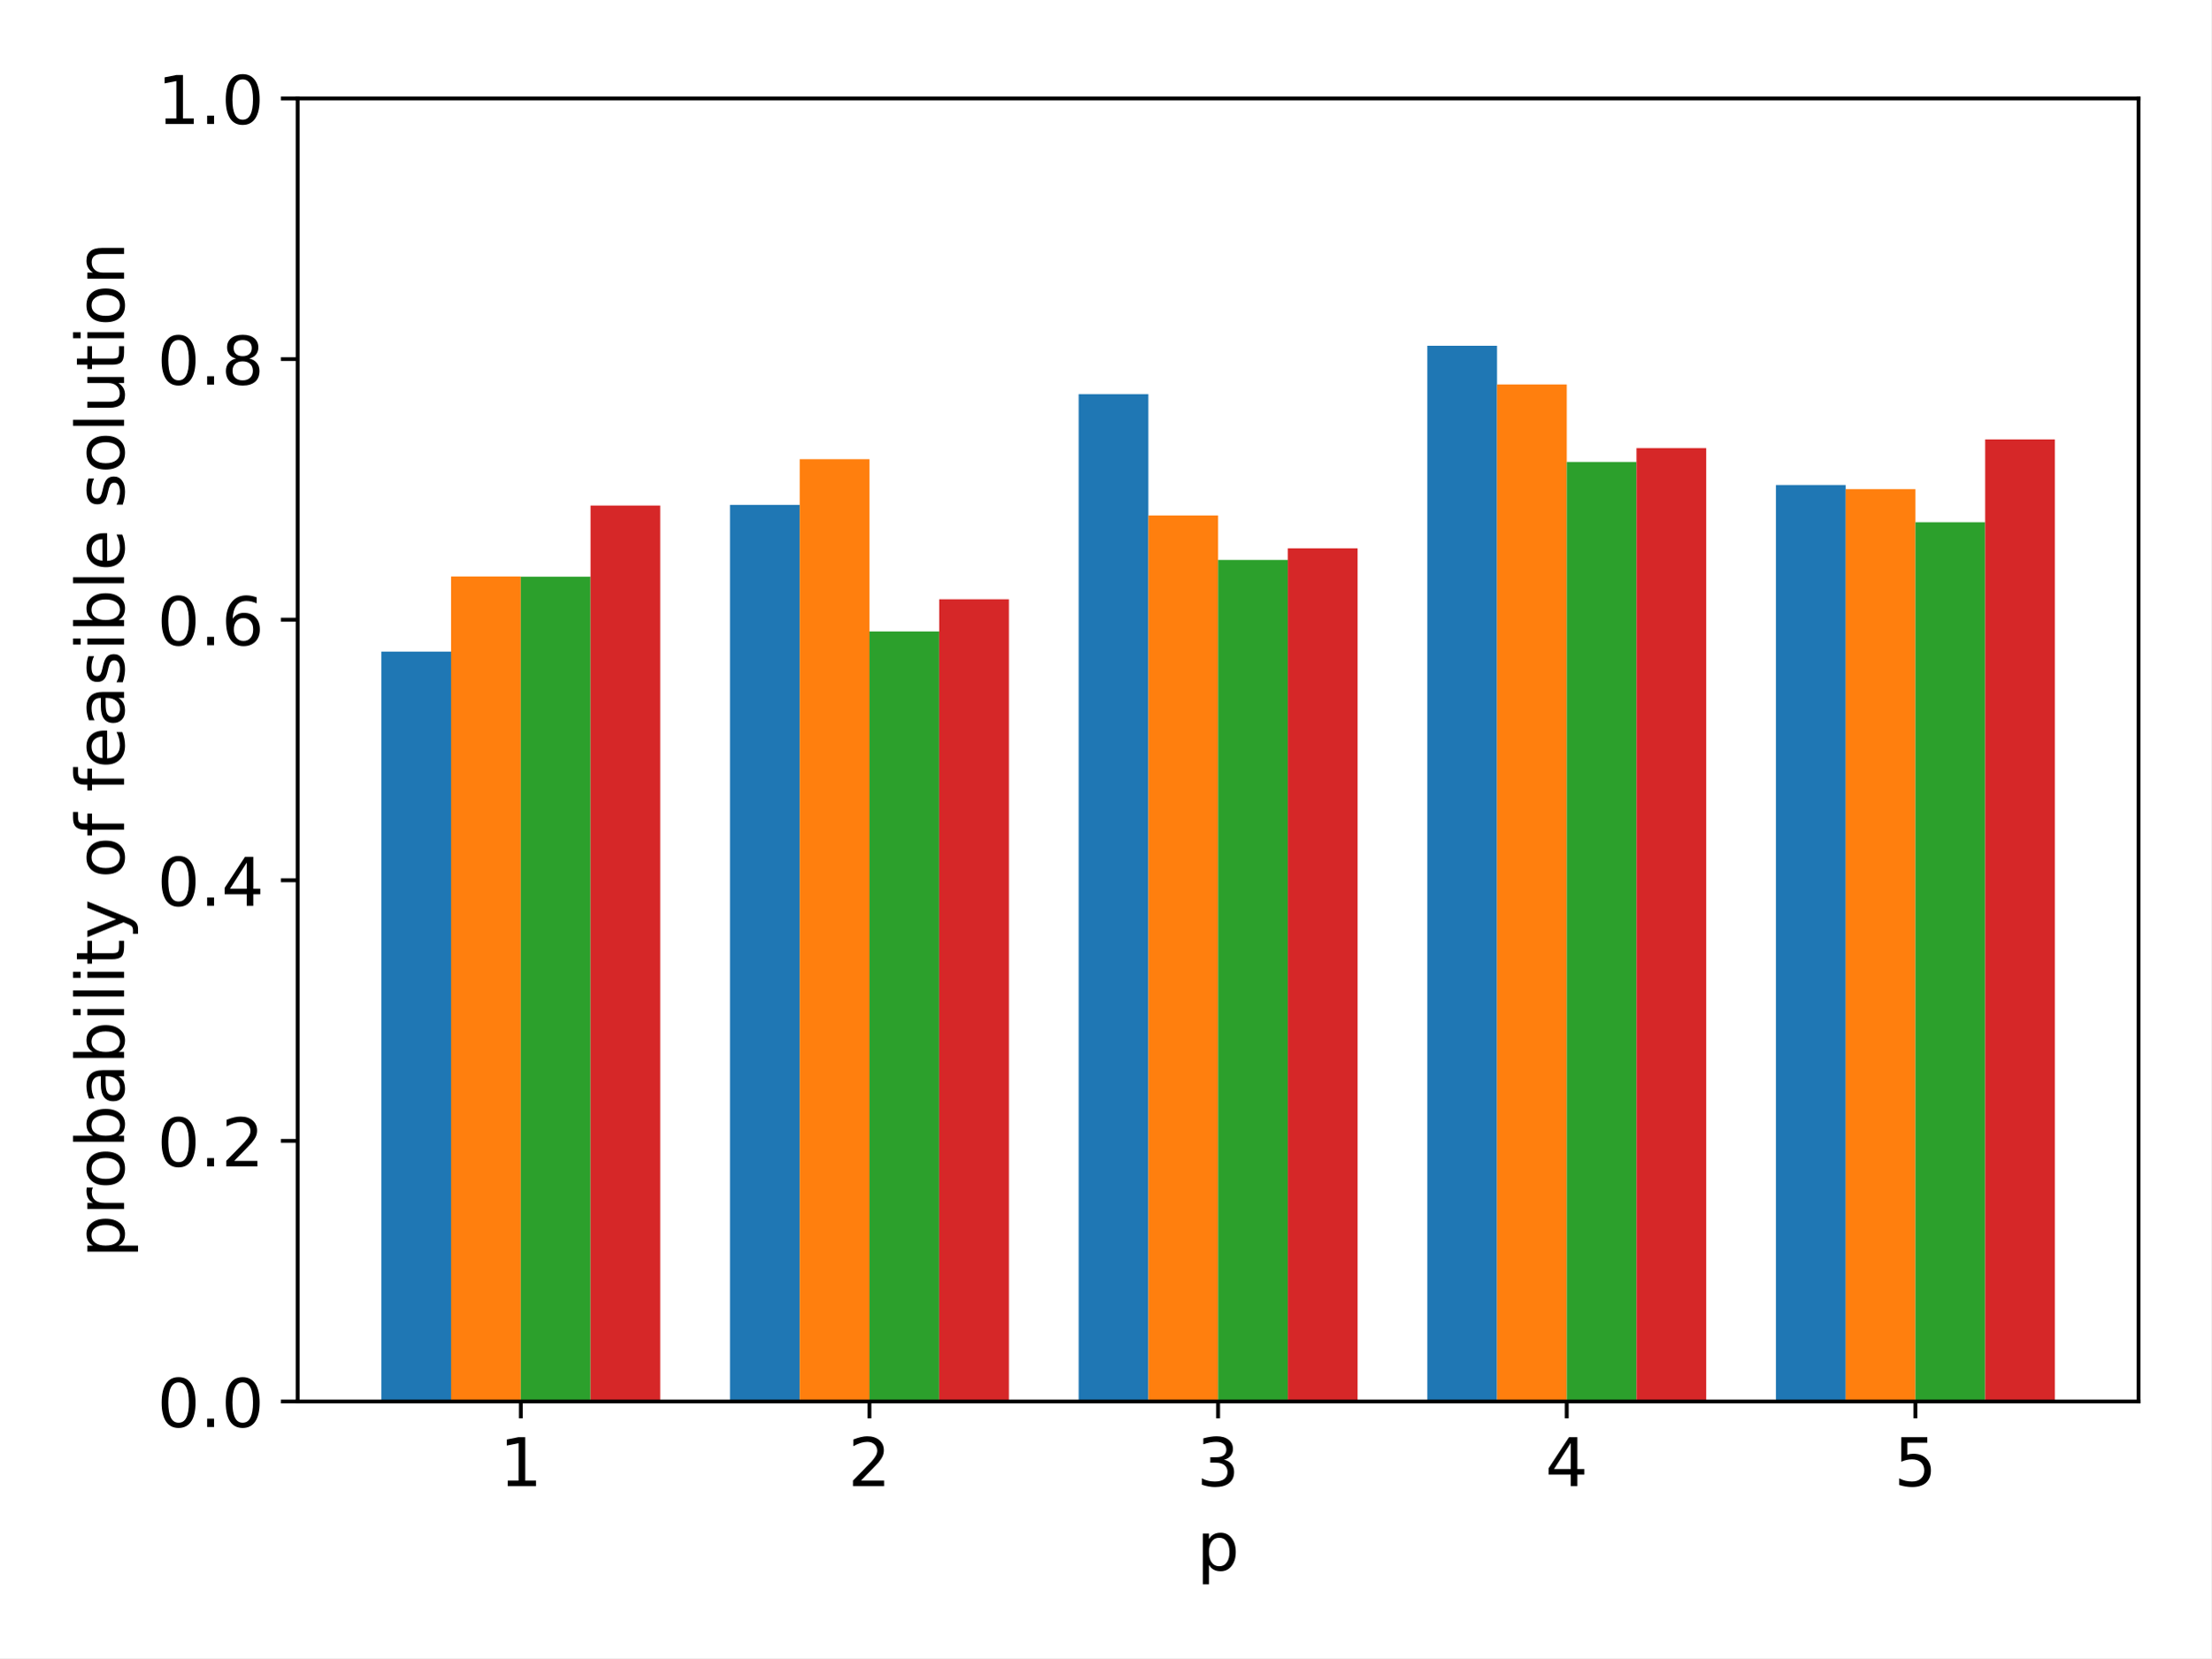
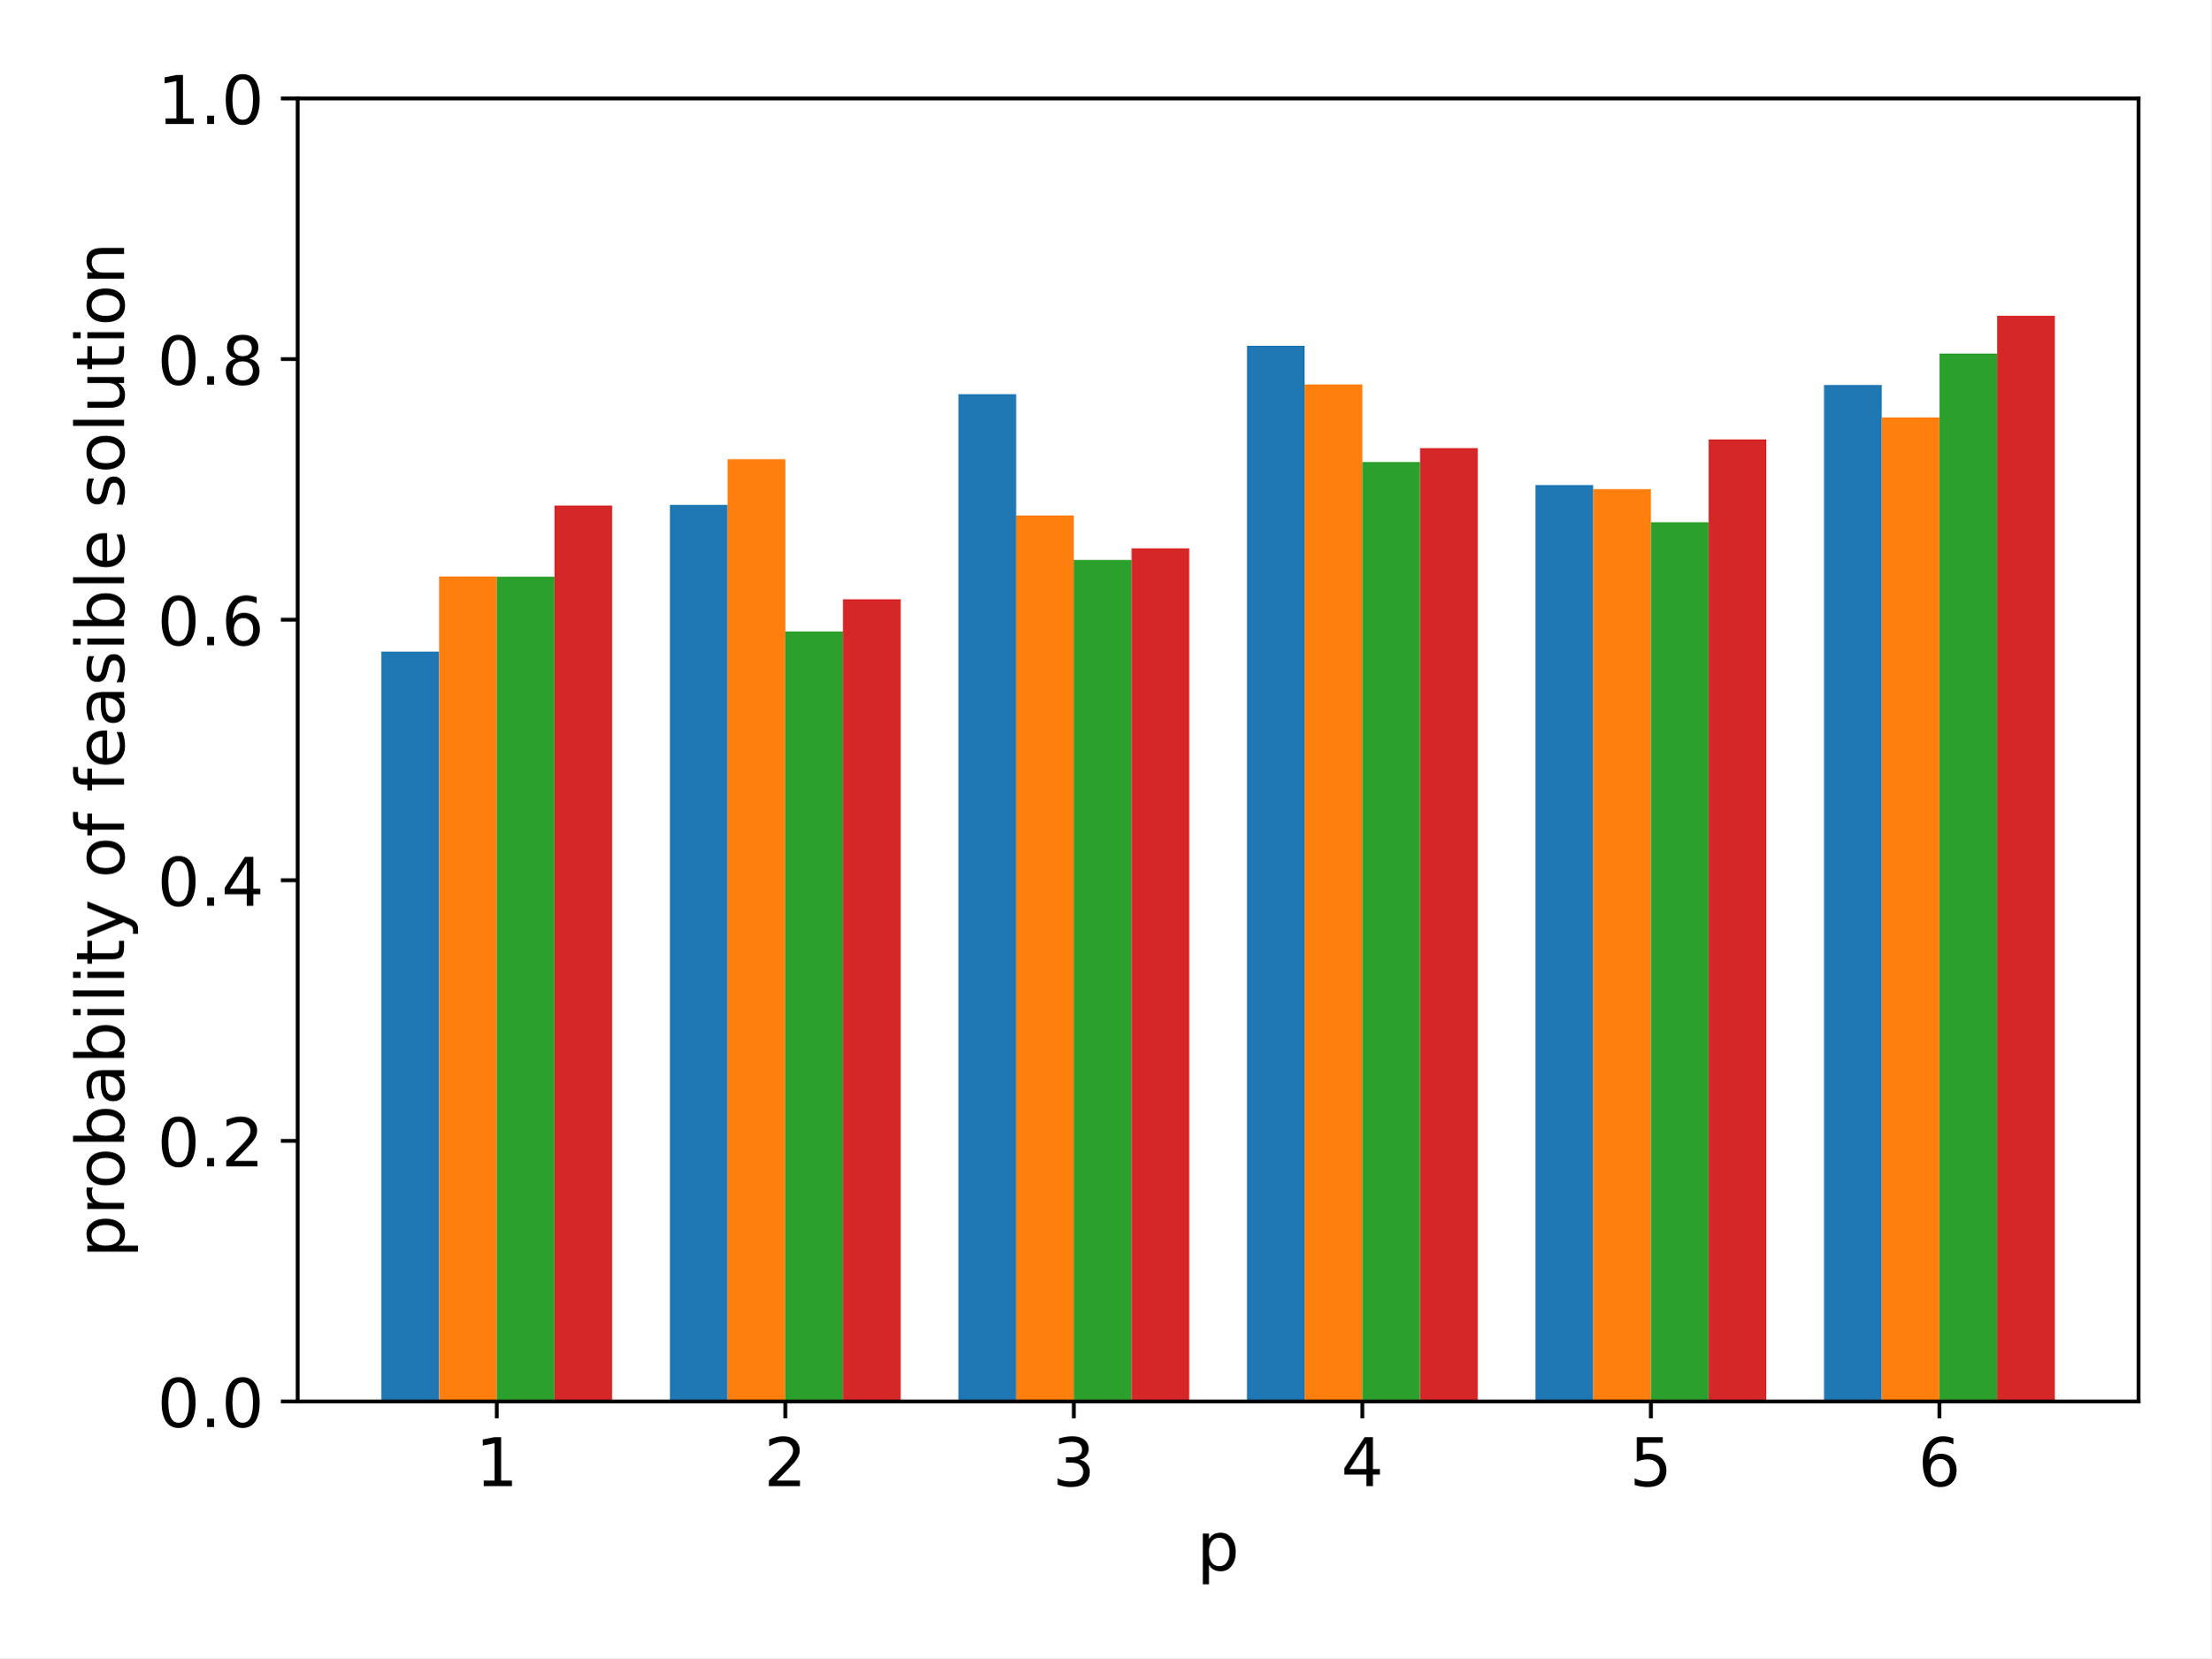
<svg xmlns="http://www.w3.org/2000/svg" xmlns:xlink="http://www.w3.org/1999/xlink" width="460.8pt" height="345.6pt" viewBox="0 0 460.8 345.6" version="1.1">
  <defs>
    <style type="text/css">*{stroke-linejoin: round; stroke-linecap: butt}</style>
  </defs>
  <g id="figure_1">
    <g id="patch_1">
      <path d="M 0 345.6  L 460.8 345.6  L 460.8 0  L 0 0  z " style="fill: #ffffff" />
    </g>
    <g id="axes_1">
      <g id="patch_2">
        <path d="M 62.03 292.12  L 445.68 292.12  L 445.68 20.52  L 62.03 20.52  z " style="fill: #ffffff" />
      </g>
      <g id="patch_3">
-         <path d="M 79.469 292.12  L 94.001 292.12  L 94.001 135.819  L 79.469 135.819  z " clip-path="url(#p491f338361)" style="fill: #1f77b4" />
+         <path d="M 79.469 292.12  L 91.495 292.12  L 91.495 135.819  L 79.469 135.819  z " clip-path="url(#pdd15721275)" style="fill: #1f77b4" />
      </g>
      <g id="patch_4">
-         <path d="M 152.13 292.12  L 166.662 292.12  L 166.662 105.233  L 152.13 105.233  z " clip-path="url(#p491f338361)" style="fill: #1f77b4" />
+         <path d="M 139.602 292.12  L 151.629 292.12  L 151.629 105.233  L 139.602 105.233  z " clip-path="url(#pdd15721275)" style="fill: #1f77b4" />
      </g>
      <g id="patch_5">
-         <path d="M 224.791 292.12  L 239.323 292.12  L 239.323 82.146  L 224.791 82.146  z " clip-path="url(#p491f338361)" style="fill: #1f77b4" />
+         <path d="M 199.735 292.12  L 211.762 292.12  L 211.762 82.146  L 199.735 82.146  z " clip-path="url(#pdd15721275)" style="fill: #1f77b4" />
      </g>
      <g id="patch_6">
-         <path d="M 297.452 292.12  L 311.984 292.12  L 311.984 72.075  L 297.452 72.075  z " clip-path="url(#p491f338361)" style="fill: #1f77b4" />
+         <path d="M 259.868 292.12  L 271.895 292.12  L 271.895 72.075  L 259.868 72.075  z " clip-path="url(#pdd15721275)" style="fill: #1f77b4" />
      </g>
      <g id="patch_7">
-         <path d="M 370.113 292.12  L 384.645 292.12  L 384.645 101.092  L 370.113 101.092  z " clip-path="url(#p491f338361)" style="fill: #1f77b4" />
+         <path d="M 320.002 292.12  L 332.028 292.12  L 332.028 101.092  L 320.002 101.092  z " clip-path="url(#pdd15721275)" style="fill: #1f77b4" />
      </g>
      <g id="patch_8">
-         <path d="M 94.001 292.12  L 108.533 292.12  L 108.533 120.152  L 94.001 120.152  z " clip-path="url(#p491f338361)" style="fill: #ff7f0e" />
+         <path d="M 380.135 292.12  L 392.161 292.12  L 392.161 80.24  L 380.135 80.24  z " clip-path="url(#pdd15721275)" style="fill: #1f77b4" />
      </g>
      <g id="patch_9">
-         <path d="M 166.662 292.12  L 181.194 292.12  L 181.194 95.707  L 166.662 95.707  z " clip-path="url(#p491f338361)" style="fill: #ff7f0e" />
+         <path d="M 91.495 292.12  L 103.522 292.12  L 103.522 120.152  L 91.495 120.152  z " clip-path="url(#pdd15721275)" style="fill: #ff7f0e" />
      </g>
      <g id="patch_10">
-         <path d="M 239.323 292.12  L 253.855 292.12  L 253.855 107.432  L 239.323 107.432  z " clip-path="url(#p491f338361)" style="fill: #ff7f0e" />
+         <path d="M 151.629 292.12  L 163.655 292.12  L 163.655 95.707  L 151.629 95.707  z " clip-path="url(#pdd15721275)" style="fill: #ff7f0e" />
      </g>
      <g id="patch_11">
-         <path d="M 311.984 292.12  L 326.516 292.12  L 326.516 80.126  L 311.984 80.126  z " clip-path="url(#p491f338361)" style="fill: #ff7f0e" />
+         <path d="M 211.762 292.12  L 223.788 292.12  L 223.788 107.432  L 211.762 107.432  z " clip-path="url(#pdd15721275)" style="fill: #ff7f0e" />
      </g>
      <g id="patch_12">
-         <path d="M 384.645 292.12  L 399.177 292.12  L 399.177 101.957  L 384.645 101.957  z " clip-path="url(#p491f338361)" style="fill: #ff7f0e" />
+         <path d="M 271.895 292.12  L 283.922 292.12  L 283.922 80.126  L 271.895 80.126  z " clip-path="url(#pdd15721275)" style="fill: #ff7f0e" />
      </g>
      <g id="patch_13">
-         <path d="M 108.533 292.12  L 123.065 292.12  L 123.065 120.195  L 108.533 120.195  z " clip-path="url(#p491f338361)" style="fill: #2ca02c" />
+         <path d="M 332.028 292.12  L 344.055 292.12  L 344.055 101.957  L 332.028 101.957  z " clip-path="url(#pdd15721275)" style="fill: #ff7f0e" />
      </g>
      <g id="patch_14">
-         <path d="M 181.194 292.12  L 195.726 292.12  L 195.726 131.617  L 181.194 131.617  z " clip-path="url(#p491f338361)" style="fill: #2ca02c" />
+         <path d="M 392.161 292.12  L 404.188 292.12  L 404.188 86.998  L 392.161 86.998  z " clip-path="url(#pdd15721275)" style="fill: #ff7f0e" />
      </g>
      <g id="patch_15">
-         <path d="M 253.855 292.12  L 268.387 292.12  L 268.387 116.713  L 253.855 116.713  z " clip-path="url(#p491f338361)" style="fill: #2ca02c" />
+         <path d="M 103.522 292.12  L 115.549 292.12  L 115.549 120.195  L 103.522 120.195  z " clip-path="url(#pdd15721275)" style="fill: #2ca02c" />
      </g>
      <g id="patch_16">
-         <path d="M 326.516 292.12  L 341.048 292.12  L 341.048 96.292  L 326.516 96.292  z " clip-path="url(#p491f338361)" style="fill: #2ca02c" />
+         <path d="M 163.655 292.12  L 175.682 292.12  L 175.682 131.617  L 163.655 131.617  z " clip-path="url(#pdd15721275)" style="fill: #2ca02c" />
      </g>
      <g id="patch_17">
-         <path d="M 399.177 292.12  L 413.709 292.12  L 413.709 108.853  L 399.177 108.853  z " clip-path="url(#p491f338361)" style="fill: #2ca02c" />
+         <path d="M 223.788 292.12  L 235.815 292.12  L 235.815 116.713  L 223.788 116.713  z " clip-path="url(#pdd15721275)" style="fill: #2ca02c" />
      </g>
      <g id="patch_18">
-         <path d="M 123.065 292.12  L 137.597 292.12  L 137.597 105.364  L 123.065 105.364  z " clip-path="url(#p491f338361)" style="fill: #d62728" />
+         <path d="M 283.922 292.12  L 295.948 292.12  L 295.948 96.292  L 283.922 96.292  z " clip-path="url(#pdd15721275)" style="fill: #2ca02c" />
      </g>
      <g id="patch_19">
-         <path d="M 195.726 292.12  L 210.258 292.12  L 210.258 124.904  L 195.726 124.904  z " clip-path="url(#p491f338361)" style="fill: #d62728" />
+         <path d="M 344.055 292.12  L 356.081 292.12  L 356.081 108.853  L 344.055 108.853  z " clip-path="url(#pdd15721275)" style="fill: #2ca02c" />
      </g>
      <g id="patch_20">
-         <path d="M 268.387 292.12  L 282.919 292.12  L 282.919 114.29  L 268.387 114.29  z " clip-path="url(#p491f338361)" style="fill: #d62728" />
+         <path d="M 404.188 292.12  L 416.215 292.12  L 416.215 73.689  L 404.188 73.689  z " clip-path="url(#pdd15721275)" style="fill: #2ca02c" />
      </g>
      <g id="patch_21">
-         <path d="M 341.048 292.12  L 355.58 292.12  L 355.58 93.395  L 341.048 93.395  z " clip-path="url(#p491f338361)" style="fill: #d62728" />
+         <path d="M 115.549 292.12  L 127.575 292.12  L 127.575 105.364  L 115.549 105.364  z " clip-path="url(#pdd15721275)" style="fill: #d62728" />
      </g>
      <g id="patch_22">
-         <path d="M 413.709 292.12  L 428.241 292.12  L 428.241 91.582  L 413.709 91.582  z " clip-path="url(#p491f338361)" style="fill: #d62728" />
+         <path d="M 175.682 292.12  L 187.708 292.12  L 187.708 124.904  L 175.682 124.904  z " clip-path="url(#pdd15721275)" style="fill: #d62728" />
+       </g>
+       <g id="patch_23">
+         <path d="M 235.815 292.12  L 247.842 292.12  L 247.842 114.29  L 235.815 114.29  z " clip-path="url(#pdd15721275)" style="fill: #d62728" />
+       </g>
+       <g id="patch_24">
+         <path d="M 295.948 292.12  L 307.975 292.12  L 307.975 93.395  L 295.948 93.395  z " clip-path="url(#pdd15721275)" style="fill: #d62728" />
+       </g>
+       <g id="patch_25">
+         <path d="M 356.081 292.12  L 368.108 292.12  L 368.108 91.582  L 356.081 91.582  z " clip-path="url(#pdd15721275)" style="fill: #d62728" />
+       </g>
+       <g id="patch_26">
+         <path d="M 416.215 292.12  L 428.241 292.12  L 428.241 65.813  L 416.215 65.813  z " clip-path="url(#pdd15721275)" style="fill: #d62728" />
      </g>
      <g id="matplotlib.axis_1">
        <g id="xtick_1">
          <g id="line2d_1">
            <defs>
-               <path id="m579ce15ee3" d="M 0 0  L 0 3.5  " style="stroke: #000000; stroke-width: 0.8" />
+               <path id="mff1992f6c7" d="M 0 0  L 0 3.5  " style="stroke: #000000; stroke-width: 0.8" />
            </defs>
            <g>
-               <use xlink:href="#m579ce15ee3" x="108.533" y="292.12" style="stroke: #000000; stroke-width: 0.8" />
+               <use xlink:href="#mff1992f6c7" x="103.522" y="292.12" style="stroke: #000000; stroke-width: 0.8" />
            </g>
          </g>
          <g id="text_1">
-             <g transform="translate(104.0793 309.7578) scale(0.14 -0.14)">
+             <g transform="translate(99.06818 309.7578) scale(0.14 -0.14)">
              <defs>
                <path id="DejaVuSans-31" d="M 794 531  L 1825 531  L 1825 4091  L 703 3866  L 703 4441  L 1819 4666  L 2450 4666  L 2450 531  L 3481 531  L 3481 0  L 794 0  L 794 531  z " transform="scale(0.015625)" />
              </defs>
              <use xlink:href="#DejaVuSans-31" />
            </g>
          </g>
        </g>
        <g id="xtick_2">
          <g id="line2d_2">
            <g>
-               <use xlink:href="#m579ce15ee3" x="181.194" y="292.12" style="stroke: #000000; stroke-width: 0.8" />
+               <use xlink:href="#mff1992f6c7" x="163.655" y="292.12" style="stroke: #000000; stroke-width: 0.8" />
            </g>
          </g>
          <g id="text_2">
-             <g transform="translate(176.7403 309.7578) scale(0.14 -0.14)">
+             <g transform="translate(159.2014 309.7578) scale(0.14 -0.14)">
              <defs>
                <path id="DejaVuSans-32" d="M 1228 531  L 3431 531  L 3431 0  L 469 0  L 469 531  Q 828 903 1448 1529  Q 2069 2156 2228 2338  Q 2531 2678 2651 2914  Q 2772 3150 2772 3378  Q 2772 3750 2511 3984  Q 2250 4219 1831 4219  Q 1534 4219 1204 4116  Q 875 4013 500 3803  L 500 4441  Q 881 4594 1212 4672  Q 1544 4750 1819 4750  Q 2544 4750 2975 4387  Q 3406 4025 3406 3419  Q 3406 3131 3298 2873  Q 3191 2616 2906 2266  Q 2828 2175 2409 1742  Q 1991 1309 1228 531  z " transform="scale(0.015625)" />
              </defs>
              <use xlink:href="#DejaVuSans-32" />
            </g>
          </g>
        </g>
        <g id="xtick_3">
          <g id="line2d_3">
            <g>
-               <use xlink:href="#m579ce15ee3" x="253.855" y="292.12" style="stroke: #000000; stroke-width: 0.8" />
+               <use xlink:href="#mff1992f6c7" x="223.788" y="292.12" style="stroke: #000000; stroke-width: 0.8" />
            </g>
          </g>
          <g id="text_3">
-             <g transform="translate(249.4013 309.7578) scale(0.14 -0.14)">
+             <g transform="translate(219.3346 309.7578) scale(0.14 -0.14)">
              <defs>
                <path id="DejaVuSans-33" d="M 2597 2516  Q 3050 2419 3304 2112  Q 3559 1806 3559 1356  Q 3559 666 3084 287  Q 2609 -91 1734 -91  Q 1441 -91 1130 -33  Q 819 25 488 141  L 488 750  Q 750 597 1062 519  Q 1375 441 1716 441  Q 2309 441 2620 675  Q 2931 909 2931 1356  Q 2931 1769 2642 2001  Q 2353 2234 1838 2234  L 1294 2234  L 1294 2753  L 1863 2753  Q 2328 2753 2575 2939  Q 2822 3125 2822 3475  Q 2822 3834 2567 4026  Q 2313 4219 1838 4219  Q 1578 4219 1281 4162  Q 984 4106 628 3988  L 628 4550  Q 988 4650 1302 4700  Q 1616 4750 1894 4750  Q 2613 4750 3031 4423  Q 3450 4097 3450 3541  Q 3450 3153 3228 2886  Q 3006 2619 2597 2516  z " transform="scale(0.015625)" />
              </defs>
              <use xlink:href="#DejaVuSans-33" />
            </g>
          </g>
        </g>
        <g id="xtick_4">
          <g id="line2d_4">
            <g>
-               <use xlink:href="#m579ce15ee3" x="326.516" y="292.12" style="stroke: #000000; stroke-width: 0.8" />
+               <use xlink:href="#mff1992f6c7" x="283.922" y="292.12" style="stroke: #000000; stroke-width: 0.8" />
            </g>
          </g>
          <g id="text_4">
-             <g transform="translate(322.0622 309.7578) scale(0.14 -0.14)">
+             <g transform="translate(279.4679 309.7578) scale(0.14 -0.14)">
              <defs>
                <path id="DejaVuSans-34" d="M 2419 4116  L 825 1625  L 2419 1625  L 2419 4116  z M 2253 4666  L 3047 4666  L 3047 1625  L 3713 1625  L 3713 1100  L 3047 1100  L 3047 0  L 2419 0  L 2419 1100  L 313 1100  L 313 1709  L 2253 4666  z " transform="scale(0.015625)" />
              </defs>
              <use xlink:href="#DejaVuSans-34" />
            </g>
          </g>
        </g>
        <g id="xtick_5">
          <g id="line2d_5">
            <g>
-               <use xlink:href="#m579ce15ee3" x="399.177" y="292.12" style="stroke: #000000; stroke-width: 0.8" />
+               <use xlink:href="#mff1992f6c7" x="344.055" y="292.12" style="stroke: #000000; stroke-width: 0.8" />
            </g>
          </g>
          <g id="text_5">
-             <g transform="translate(394.7232 309.7578) scale(0.14 -0.14)">
+             <g transform="translate(339.6011 309.7578) scale(0.14 -0.14)">
              <defs>
                <path id="DejaVuSans-35" d="M 691 4666  L 3169 4666  L 3169 4134  L 1269 4134  L 1269 2991  Q 1406 3038 1543 3061  Q 1681 3084 1819 3084  Q 2600 3084 3056 2656  Q 3513 2228 3513 1497  Q 3513 744 3044 326  Q 2575 -91 1722 -91  Q 1428 -91 1123 -41  Q 819 9 494 109  L 494 744  Q 775 591 1075 516  Q 1375 441 1709 441  Q 2250 441 2565 725  Q 2881 1009 2881 1497  Q 2881 1984 2565 2268  Q 2250 2553 1709 2553  Q 1456 2553 1204 2497  Q 953 2441 691 2322  L 691 4666  z " transform="scale(0.015625)" />
              </defs>
              <use xlink:href="#DejaVuSans-35" />
            </g>
          </g>
        </g>
-         <g id="text_6">
+         <g id="xtick_6">
+           <g id="line2d_6">
+             <g>
+               <use xlink:href="#mff1992f6c7" x="404.188" y="292.12" style="stroke: #000000; stroke-width: 0.8" />
+             </g>
+           </g>
+           <g id="text_6">
+             <g transform="translate(399.7343 309.7578) scale(0.14 -0.14)">
+               <defs>
+                 <path id="DejaVuSans-36" d="M 2113 2584  Q 1688 2584 1439 2293  Q 1191 2003 1191 1497  Q 1191 994 1439 701  Q 1688 409 2113 409  Q 2538 409 2786 701  Q 3034 994 3034 1497  Q 3034 2003 2786 2293  Q 2538 2584 2113 2584  z M 3366 4563  L 3366 3988  Q 3128 4100 2886 4159  Q 2644 4219 2406 4219  Q 1781 4219 1451 3797  Q 1122 3375 1075 2522  Q 1259 2794 1537 2939  Q 1816 3084 2150 3084  Q 2853 3084 3261 2657  Q 3669 2231 3669 1497  Q 3669 778 3244 343  Q 2819 -91 2113 -91  Q 1303 -91 875 529  Q 447 1150 447 2328  Q 447 3434 972 4092  Q 1497 4750 2381 4750  Q 2619 4750 2861 4703  Q 3103 4656 3366 4563  z " transform="scale(0.015625)" />
+               </defs>
+               <use xlink:href="#DejaVuSans-36" />
+             </g>
+           </g>
+         </g>
+         <g id="text_7">
          <g transform="translate(249.4111 327.3072) scale(0.14 -0.14)">
            <defs>
              <path id="DejaVuSans-70" d="M 1159 525  L 1159 -1331  L 581 -1331  L 581 3500  L 1159 3500  L 1159 2969  Q 1341 3281 1617 3432  Q 1894 3584 2278 3584  Q 2916 3584 3314 3078  Q 3713 2572 3713 1747  Q 3713 922 3314 415  Q 2916 -91 2278 -91  Q 1894 -91 1617 61  Q 1341 213 1159 525  z M 3116 1747  Q 3116 2381 2855 2742  Q 2594 3103 2138 3103  Q 1681 3103 1420 2742  Q 1159 2381 1159 1747  Q 1159 1113 1420 752  Q 1681 391 2138 391  Q 2594 391 2855 752  Q 3116 1113 3116 1747  z " transform="scale(0.015625)" />
            </defs>
            <use xlink:href="#DejaVuSans-70" />
          </g>
        </g>
      </g>
      <g id="matplotlib.axis_2">
        <g id="ytick_1">
-           <g id="line2d_6">
+           <g id="line2d_7">
            <defs>
-               <path id="md3dd35aeac" d="M 0 0  L -3.5 0  " style="stroke: #000000; stroke-width: 0.8" />
+               <path id="m0f548370a0" d="M 0 0  L -3.5 0  " style="stroke: #000000; stroke-width: 0.8" />
            </defs>
            <g>
-               <use xlink:href="#md3dd35aeac" x="62.03" y="292.12" style="stroke: #000000; stroke-width: 0.8" />
-             </g>
-           </g>
-           <g id="text_7">
+               <use xlink:href="#m0f548370a0" x="62.03" y="292.12" style="stroke: #000000; stroke-width: 0.8" />
+             </g>
+           </g>
+           <g id="text_8">
            <g transform="translate(32.76562 297.4389) scale(0.14 -0.14)">
              <defs>
                <path id="DejaVuSans-30" d="M 2034 4250  Q 1547 4250 1301 3770  Q 1056 3291 1056 2328  Q 1056 1369 1301 889  Q 1547 409 2034 409  Q 2525 409 2770 889  Q 3016 1369 3016 2328  Q 3016 3291 2770 3770  Q 2525 4250 2034 4250  z M 2034 4750  Q 2819 4750 3233 4129  Q 3647 3509 3647 2328  Q 3647 1150 3233 529  Q 2819 -91 2034 -91  Q 1250 -91 836 529  Q 422 1150 422 2328  Q 422 3509 836 4129  Q 1250 4750 2034 4750  z " transform="scale(0.015625)" />
                <path id="DejaVuSans-2e" d="M 684 794  L 1344 794  L 1344 0  L 684 0  L 684 794  z " transform="scale(0.015625)" />
              </defs>
              <use xlink:href="#DejaVuSans-30" />
              <use xlink:href="#DejaVuSans-2e" x="63.623" />
              <use xlink:href="#DejaVuSans-30" x="95.41" />
            </g>
          </g>
        </g>
        <g id="ytick_2">
-           <g id="line2d_7">
-             <g>
-               <use xlink:href="#md3dd35aeac" x="62.03" y="237.8" style="stroke: #000000; stroke-width: 0.8" />
-             </g>
-           </g>
-           <g id="text_8">
+           <g id="line2d_8">
+             <g>
+               <use xlink:href="#m0f548370a0" x="62.03" y="237.8" style="stroke: #000000; stroke-width: 0.8" />
+             </g>
+           </g>
+           <g id="text_9">
            <g transform="translate(32.76562 243.1189) scale(0.14 -0.14)">
              <use xlink:href="#DejaVuSans-30" />
              <use xlink:href="#DejaVuSans-2e" x="63.623" />
              <use xlink:href="#DejaVuSans-32" x="95.41" />
            </g>
          </g>
        </g>
        <g id="ytick_3">
-           <g id="line2d_8">
-             <g>
-               <use xlink:href="#md3dd35aeac" x="62.03" y="183.48" style="stroke: #000000; stroke-width: 0.8" />
-             </g>
-           </g>
-           <g id="text_9">
+           <g id="line2d_9">
+             <g>
+               <use xlink:href="#m0f548370a0" x="62.03" y="183.48" style="stroke: #000000; stroke-width: 0.8" />
+             </g>
+           </g>
+           <g id="text_10">
            <g transform="translate(32.76562 188.7989) scale(0.14 -0.14)">
              <use xlink:href="#DejaVuSans-30" />
              <use xlink:href="#DejaVuSans-2e" x="63.623" />
              <use xlink:href="#DejaVuSans-34" x="95.41" />
            </g>
          </g>
        </g>
        <g id="ytick_4">
-           <g id="line2d_9">
-             <g>
-               <use xlink:href="#md3dd35aeac" x="62.03" y="129.16" style="stroke: #000000; stroke-width: 0.8" />
-             </g>
-           </g>
-           <g id="text_10">
+           <g id="line2d_10">
+             <g>
+               <use xlink:href="#m0f548370a0" x="62.03" y="129.16" style="stroke: #000000; stroke-width: 0.8" />
+             </g>
+           </g>
+           <g id="text_11">
            <g transform="translate(32.76562 134.4789) scale(0.14 -0.14)">
-               <defs>
-                 <path id="DejaVuSans-36" d="M 2113 2584  Q 1688 2584 1439 2293  Q 1191 2003 1191 1497  Q 1191 994 1439 701  Q 1688 409 2113 409  Q 2538 409 2786 701  Q 3034 994 3034 1497  Q 3034 2003 2786 2293  Q 2538 2584 2113 2584  z M 3366 4563  L 3366 3988  Q 3128 4100 2886 4159  Q 2644 4219 2406 4219  Q 1781 4219 1451 3797  Q 1122 3375 1075 2522  Q 1259 2794 1537 2939  Q 1816 3084 2150 3084  Q 2853 3084 3261 2657  Q 3669 2231 3669 1497  Q 3669 778 3244 343  Q 2819 -91 2113 -91  Q 1303 -91 875 529  Q 447 1150 447 2328  Q 447 3434 972 4092  Q 1497 4750 2381 4750  Q 2619 4750 2861 4703  Q 3103 4656 3366 4563  z " transform="scale(0.015625)" />
-               </defs>
              <use xlink:href="#DejaVuSans-30" />
              <use xlink:href="#DejaVuSans-2e" x="63.623" />
              <use xlink:href="#DejaVuSans-36" x="95.41" />
            </g>
          </g>
        </g>
        <g id="ytick_5">
-           <g id="line2d_10">
-             <g>
-               <use xlink:href="#md3dd35aeac" x="62.03" y="74.84" style="stroke: #000000; stroke-width: 0.8" />
-             </g>
-           </g>
-           <g id="text_11">
+           <g id="line2d_11">
+             <g>
+               <use xlink:href="#m0f548370a0" x="62.03" y="74.84" style="stroke: #000000; stroke-width: 0.8" />
+             </g>
+           </g>
+           <g id="text_12">
            <g transform="translate(32.76562 80.15891) scale(0.14 -0.14)">
              <defs>
                <path id="DejaVuSans-38" d="M 2034 2216  Q 1584 2216 1326 1975  Q 1069 1734 1069 1313  Q 1069 891 1326 650  Q 1584 409 2034 409  Q 2484 409 2743 651  Q 3003 894 3003 1313  Q 3003 1734 2745 1975  Q 2488 2216 2034 2216  z M 1403 2484  Q 997 2584 770 2862  Q 544 3141 544 3541  Q 544 4100 942 4425  Q 1341 4750 2034 4750  Q 2731 4750 3128 4425  Q 3525 4100 3525 3541  Q 3525 3141 3298 2862  Q 3072 2584 2669 2484  Q 3125 2378 3379 2068  Q 3634 1759 3634 1313  Q 3634 634 3220 271  Q 2806 -91 2034 -91  Q 1263 -91 848 271  Q 434 634 434 1313  Q 434 1759 690 2068  Q 947 2378 1403 2484  z M 1172 3481  Q 1172 3119 1398 2916  Q 1625 2713 2034 2713  Q 2441 2713 2670 2916  Q 2900 3119 2900 3481  Q 2900 3844 2670 4047  Q 2441 4250 2034 4250  Q 1625 4250 1398 4047  Q 1172 3844 1172 3481  z " transform="scale(0.015625)" />
              </defs>
              <use xlink:href="#DejaVuSans-30" />
              <use xlink:href="#DejaVuSans-2e" x="63.623" />
              <use xlink:href="#DejaVuSans-38" x="95.41" />
            </g>
          </g>
        </g>
        <g id="ytick_6">
-           <g id="line2d_11">
-             <g>
-               <use xlink:href="#md3dd35aeac" x="62.03" y="20.52" style="stroke: #000000; stroke-width: 0.8" />
-             </g>
-           </g>
-           <g id="text_12">
+           <g id="line2d_12">
+             <g>
+               <use xlink:href="#m0f548370a0" x="62.03" y="20.52" style="stroke: #000000; stroke-width: 0.8" />
+             </g>
+           </g>
+           <g id="text_13">
            <g transform="translate(32.76562 25.83891) scale(0.14 -0.14)">
              <use xlink:href="#DejaVuSans-31" />
              <use xlink:href="#DejaVuSans-2e" x="63.623" />
              <use xlink:href="#DejaVuSans-30" x="95.41" />
            </g>
          </g>
        </g>
-         <g id="text_13">
+         <g id="text_14">
          <g transform="translate(25.85406 262.1545) rotate(-90) scale(0.14 -0.14)">
            <defs>
              <path id="DejaVuSans-72" d="M 2631 2963  Q 2534 3019 2420 3045  Q 2306 3072 2169 3072  Q 1681 3072 1420 2755  Q 1159 2438 1159 1844  L 1159 0  L 581 0  L 581 3500  L 1159 3500  L 1159 2956  Q 1341 3275 1631 3429  Q 1922 3584 2338 3584  Q 2397 3584 2469 3576  Q 2541 3569 2628 3553  L 2631 2963  z " transform="scale(0.015625)" />
              <path id="DejaVuSans-6f" d="M 1959 3097  Q 1497 3097 1228 2736  Q 959 2375 959 1747  Q 959 1119 1226 758  Q 1494 397 1959 397  Q 2419 397 2687 759  Q 2956 1122 2956 1747  Q 2956 2369 2687 2733  Q 2419 3097 1959 3097  z M 1959 3584  Q 2709 3584 3137 3096  Q 3566 2609 3566 1747  Q 3566 888 3137 398  Q 2709 -91 1959 -91  Q 1206 -91 779 398  Q 353 888 353 1747  Q 353 2609 779 3096  Q 1206 3584 1959 3584  z " transform="scale(0.015625)" />
              <path id="DejaVuSans-62" d="M 3116 1747  Q 3116 2381 2855 2742  Q 2594 3103 2138 3103  Q 1681 3103 1420 2742  Q 1159 2381 1159 1747  Q 1159 1113 1420 752  Q 1681 391 2138 391  Q 2594 391 2855 752  Q 3116 1113 3116 1747  z M 1159 2969  Q 1341 3281 1617 3432  Q 1894 3584 2278 3584  Q 2916 3584 3314 3078  Q 3713 2572 3713 1747  Q 3713 922 3314 415  Q 2916 -91 2278 -91  Q 1894 -91 1617 61  Q 1341 213 1159 525  L 1159 0  L 581 0  L 581 4863  L 1159 4863  L 1159 2969  z " transform="scale(0.015625)" />
              <path id="DejaVuSans-61" d="M 2194 1759  Q 1497 1759 1228 1600  Q 959 1441 959 1056  Q 959 750 1161 570  Q 1363 391 1709 391  Q 2188 391 2477 730  Q 2766 1069 2766 1631  L 2766 1759  L 2194 1759  z M 3341 1997  L 3341 0  L 2766 0  L 2766 531  Q 2569 213 2275 61  Q 1981 -91 1556 -91  Q 1019 -91 701 211  Q 384 513 384 1019  Q 384 1609 779 1909  Q 1175 2209 1959 2209  L 2766 2209  L 2766 2266  Q 2766 2663 2505 2880  Q 2244 3097 1772 3097  Q 1472 3097 1187 3025  Q 903 2953 641 2809  L 641 3341  Q 956 3463 1253 3523  Q 1550 3584 1831 3584  Q 2591 3584 2966 3190  Q 3341 2797 3341 1997  z " transform="scale(0.015625)" />
              <path id="DejaVuSans-69" d="M 603 3500  L 1178 3500  L 1178 0  L 603 0  L 603 3500  z M 603 4863  L 1178 4863  L 1178 4134  L 603 4134  L 603 4863  z " transform="scale(0.015625)" />
              <path id="DejaVuSans-6c" d="M 603 4863  L 1178 4863  L 1178 0  L 603 0  L 603 4863  z " transform="scale(0.015625)" />
              <path id="DejaVuSans-74" d="M 1172 4494  L 1172 3500  L 2356 3500  L 2356 3053  L 1172 3053  L 1172 1153  Q 1172 725 1289 603  Q 1406 481 1766 481  L 2356 481  L 2356 0  L 1766 0  Q 1100 0 847 248  Q 594 497 594 1153  L 594 3053  L 172 3053  L 172 3500  L 594 3500  L 594 4494  L 1172 4494  z " transform="scale(0.015625)" />
              <path id="DejaVuSans-79" d="M 2059 -325  Q 1816 -950 1584 -1140  Q 1353 -1331 966 -1331  L 506 -1331  L 506 -850  L 844 -850  Q 1081 -850 1212 -737  Q 1344 -625 1503 -206  L 1606 56  L 191 3500  L 800 3500  L 1894 763  L 2988 3500  L 3597 3500  L 2059 -325  z " transform="scale(0.015625)" />
              <path id="DejaVuSans-20" transform="scale(0.015625)" />
              <path id="DejaVuSans-66" d="M 2375 4863  L 2375 4384  L 1825 4384  Q 1516 4384 1395 4259  Q 1275 4134 1275 3809  L 1275 3500  L 2222 3500  L 2222 3053  L 1275 3053  L 1275 0  L 697 0  L 697 3053  L 147 3053  L 147 3500  L 697 3500  L 697 3744  Q 697 4328 969 4595  Q 1241 4863 1831 4863  L 2375 4863  z " transform="scale(0.015625)" />
              <path id="DejaVuSans-65" d="M 3597 1894  L 3597 1613  L 953 1613  Q 991 1019 1311 708  Q 1631 397 2203 397  Q 2534 397 2845 478  Q 3156 559 3463 722  L 3463 178  Q 3153 47 2828 -22  Q 2503 -91 2169 -91  Q 1331 -91 842 396  Q 353 884 353 1716  Q 353 2575 817 3079  Q 1281 3584 2069 3584  Q 2775 3584 3186 3129  Q 3597 2675 3597 1894  z M 3022 2063  Q 3016 2534 2758 2815  Q 2500 3097 2075 3097  Q 1594 3097 1305 2825  Q 1016 2553 972 2059  L 3022 2063  z " transform="scale(0.015625)" />
              <path id="DejaVuSans-73" d="M 2834 3397  L 2834 2853  Q 2591 2978 2328 3040  Q 2066 3103 1784 3103  Q 1356 3103 1142 2972  Q 928 2841 928 2578  Q 928 2378 1081 2264  Q 1234 2150 1697 2047  L 1894 2003  Q 2506 1872 2764 1633  Q 3022 1394 3022 966  Q 3022 478 2636 193  Q 2250 -91 1575 -91  Q 1294 -91 989 -36  Q 684 19 347 128  L 347 722  Q 666 556 975 473  Q 1284 391 1588 391  Q 1994 391 2212 530  Q 2431 669 2431 922  Q 2431 1156 2273 1281  Q 2116 1406 1581 1522  L 1381 1569  Q 847 1681 609 1914  Q 372 2147 372 2553  Q 372 3047 722 3315  Q 1072 3584 1716 3584  Q 2034 3584 2315 3537  Q 2597 3491 2834 3397  z " transform="scale(0.015625)" />
              <path id="DejaVuSans-75" d="M 544 1381  L 544 3500  L 1119 3500  L 1119 1403  Q 1119 906 1312 657  Q 1506 409 1894 409  Q 2359 409 2629 706  Q 2900 1003 2900 1516  L 2900 3500  L 3475 3500  L 3475 0  L 2900 0  L 2900 538  Q 2691 219 2414 64  Q 2138 -91 1772 -91  Q 1169 -91 856 284  Q 544 659 544 1381  z M 1991 3584  L 1991 3584  z " transform="scale(0.015625)" />
              <path id="DejaVuSans-6e" d="M 3513 2113  L 3513 0  L 2938 0  L 2938 2094  Q 2938 2591 2744 2837  Q 2550 3084 2163 3084  Q 1697 3084 1428 2787  Q 1159 2491 1159 1978  L 1159 0  L 581 0  L 581 3500  L 1159 3500  L 1159 2956  Q 1366 3272 1645 3428  Q 1925 3584 2291 3584  Q 2894 3584 3203 3211  Q 3513 2838 3513 2113  z " transform="scale(0.015625)" />
            </defs>
            <use xlink:href="#DejaVuSans-70" />
            <use xlink:href="#DejaVuSans-72" x="63.477" />
            <use xlink:href="#DejaVuSans-6f" x="102.34" />
            <use xlink:href="#DejaVuSans-62" x="163.521" />
            <use xlink:href="#DejaVuSans-61" x="226.998" />
            <use xlink:href="#DejaVuSans-62" x="288.277" />
            <use xlink:href="#DejaVuSans-69" x="351.754" />
            <use xlink:href="#DejaVuSans-6c" x="379.537" />
            <use xlink:href="#DejaVuSans-69" x="407.32" />
            <use xlink:href="#DejaVuSans-74" x="435.104" />
            <use xlink:href="#DejaVuSans-79" x="474.312" />
            <use xlink:href="#DejaVuSans-20" x="533.492" />
            <use xlink:href="#DejaVuSans-6f" x="565.279" />
            <use xlink:href="#DejaVuSans-66" x="626.461" />
            <use xlink:href="#DejaVuSans-20" x="661.666" />
            <use xlink:href="#DejaVuSans-66" x="693.453" />
            <use xlink:href="#DejaVuSans-65" x="728.658" />
            <use xlink:href="#DejaVuSans-61" x="790.182" />
            <use xlink:href="#DejaVuSans-73" x="851.461" />
            <use xlink:href="#DejaVuSans-69" x="903.561" />
            <use xlink:href="#DejaVuSans-62" x="931.344" />
            <use xlink:href="#DejaVuSans-6c" x="994.82" />
            <use xlink:href="#DejaVuSans-65" x="1022.604" />
            <use xlink:href="#DejaVuSans-20" x="1084.127" />
            <use xlink:href="#DejaVuSans-73" x="1115.914" />
            <use xlink:href="#DejaVuSans-6f" x="1168.014" />
            <use xlink:href="#DejaVuSans-6c" x="1229.195" />
            <use xlink:href="#DejaVuSans-75" x="1256.979" />
            <use xlink:href="#DejaVuSans-74" x="1320.357" />
            <use xlink:href="#DejaVuSans-69" x="1359.566" />
            <use xlink:href="#DejaVuSans-6f" x="1387.35" />
            <use xlink:href="#DejaVuSans-6e" x="1448.531" />
          </g>
        </g>
      </g>
-       <g id="patch_23">
+       <g id="patch_27">
        <path d="M 62.03 292.12  L 62.03 20.52  " style="fill: none; stroke: #000000; stroke-width: 0.8; stroke-linejoin: miter; stroke-linecap: square" />
      </g>
-       <g id="patch_24">
+       <g id="patch_28">
        <path d="M 445.68 292.12  L 445.68 20.52  " style="fill: none; stroke: #000000; stroke-width: 0.8; stroke-linejoin: miter; stroke-linecap: square" />
      </g>
-       <g id="patch_25">
+       <g id="patch_29">
        <path d="M 62.03 292.12  L 445.68 292.12  " style="fill: none; stroke: #000000; stroke-width: 0.8; stroke-linejoin: miter; stroke-linecap: square" />
      </g>
-       <g id="patch_26">
+       <g id="patch_30">
        <path d="M 62.03 20.52  L 445.68 20.52  " style="fill: none; stroke: #000000; stroke-width: 0.8; stroke-linejoin: miter; stroke-linecap: square" />
      </g>
    </g>
  </g>
  <defs>
-     <clipPath id="p491f338361">
+     <clipPath id="pdd15721275">
      <rect x="62.03" y="20.52" width="383.65" height="271.6" />
    </clipPath>
  </defs>
</svg>
